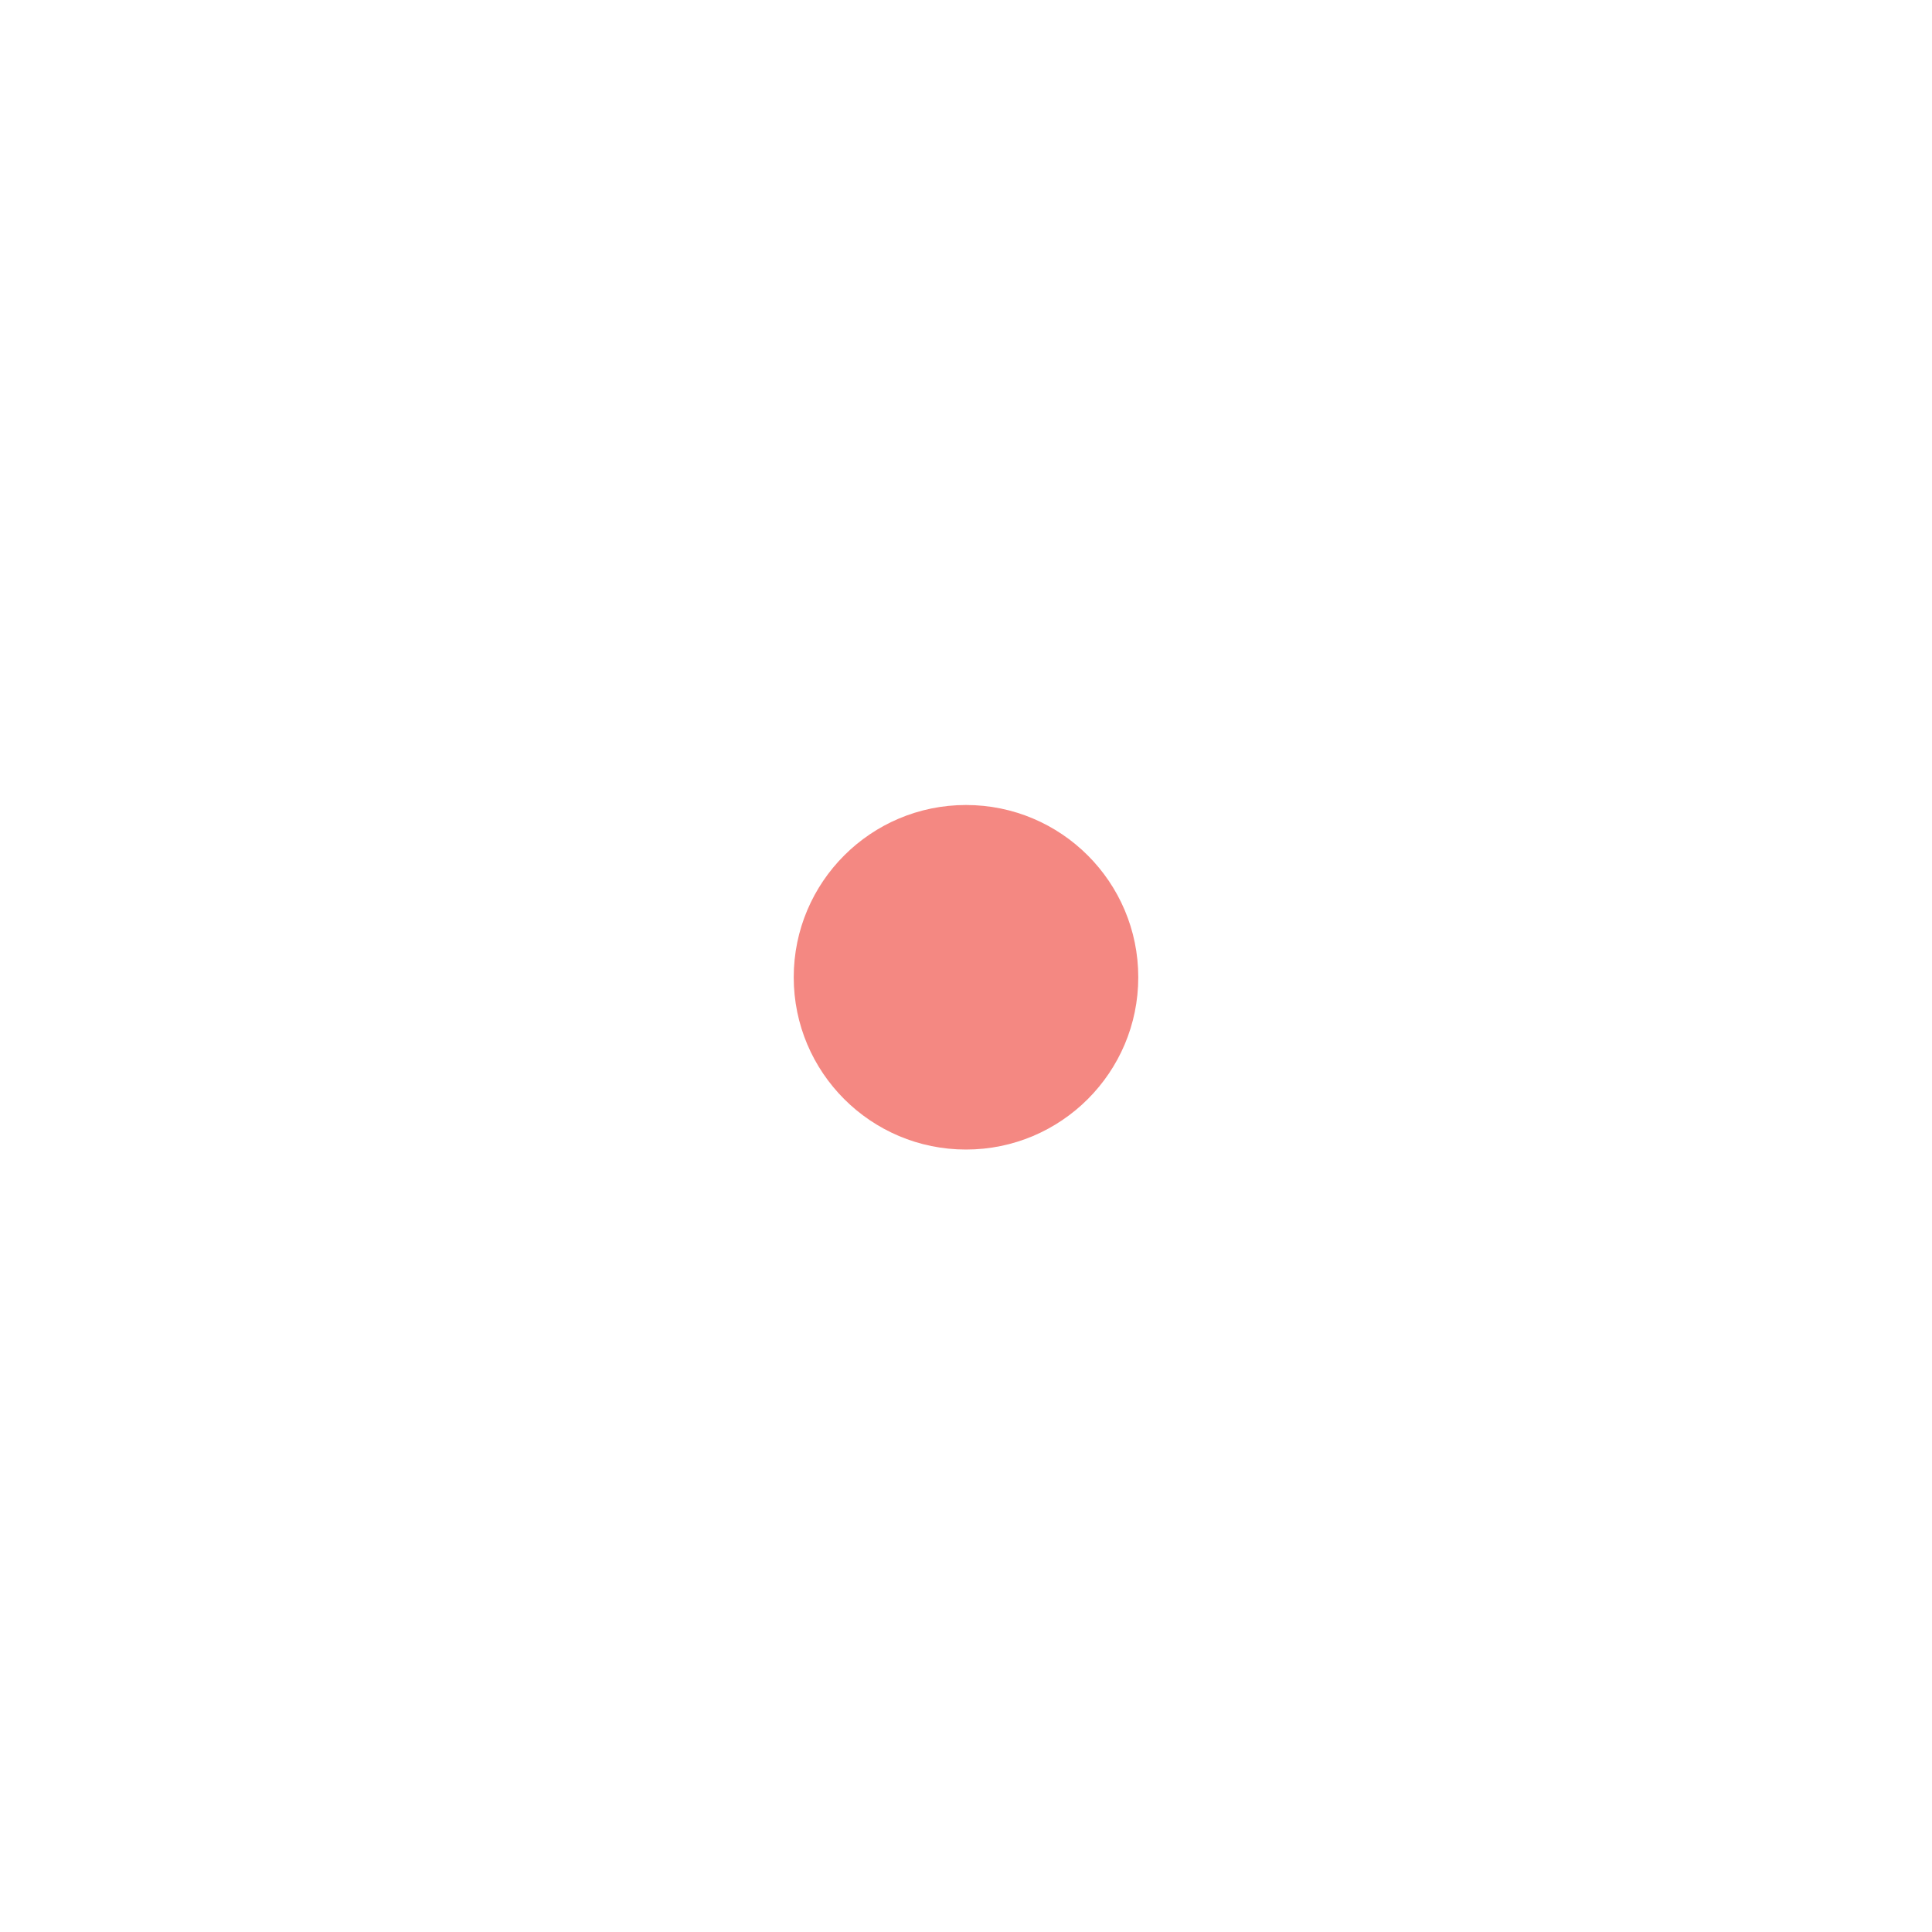
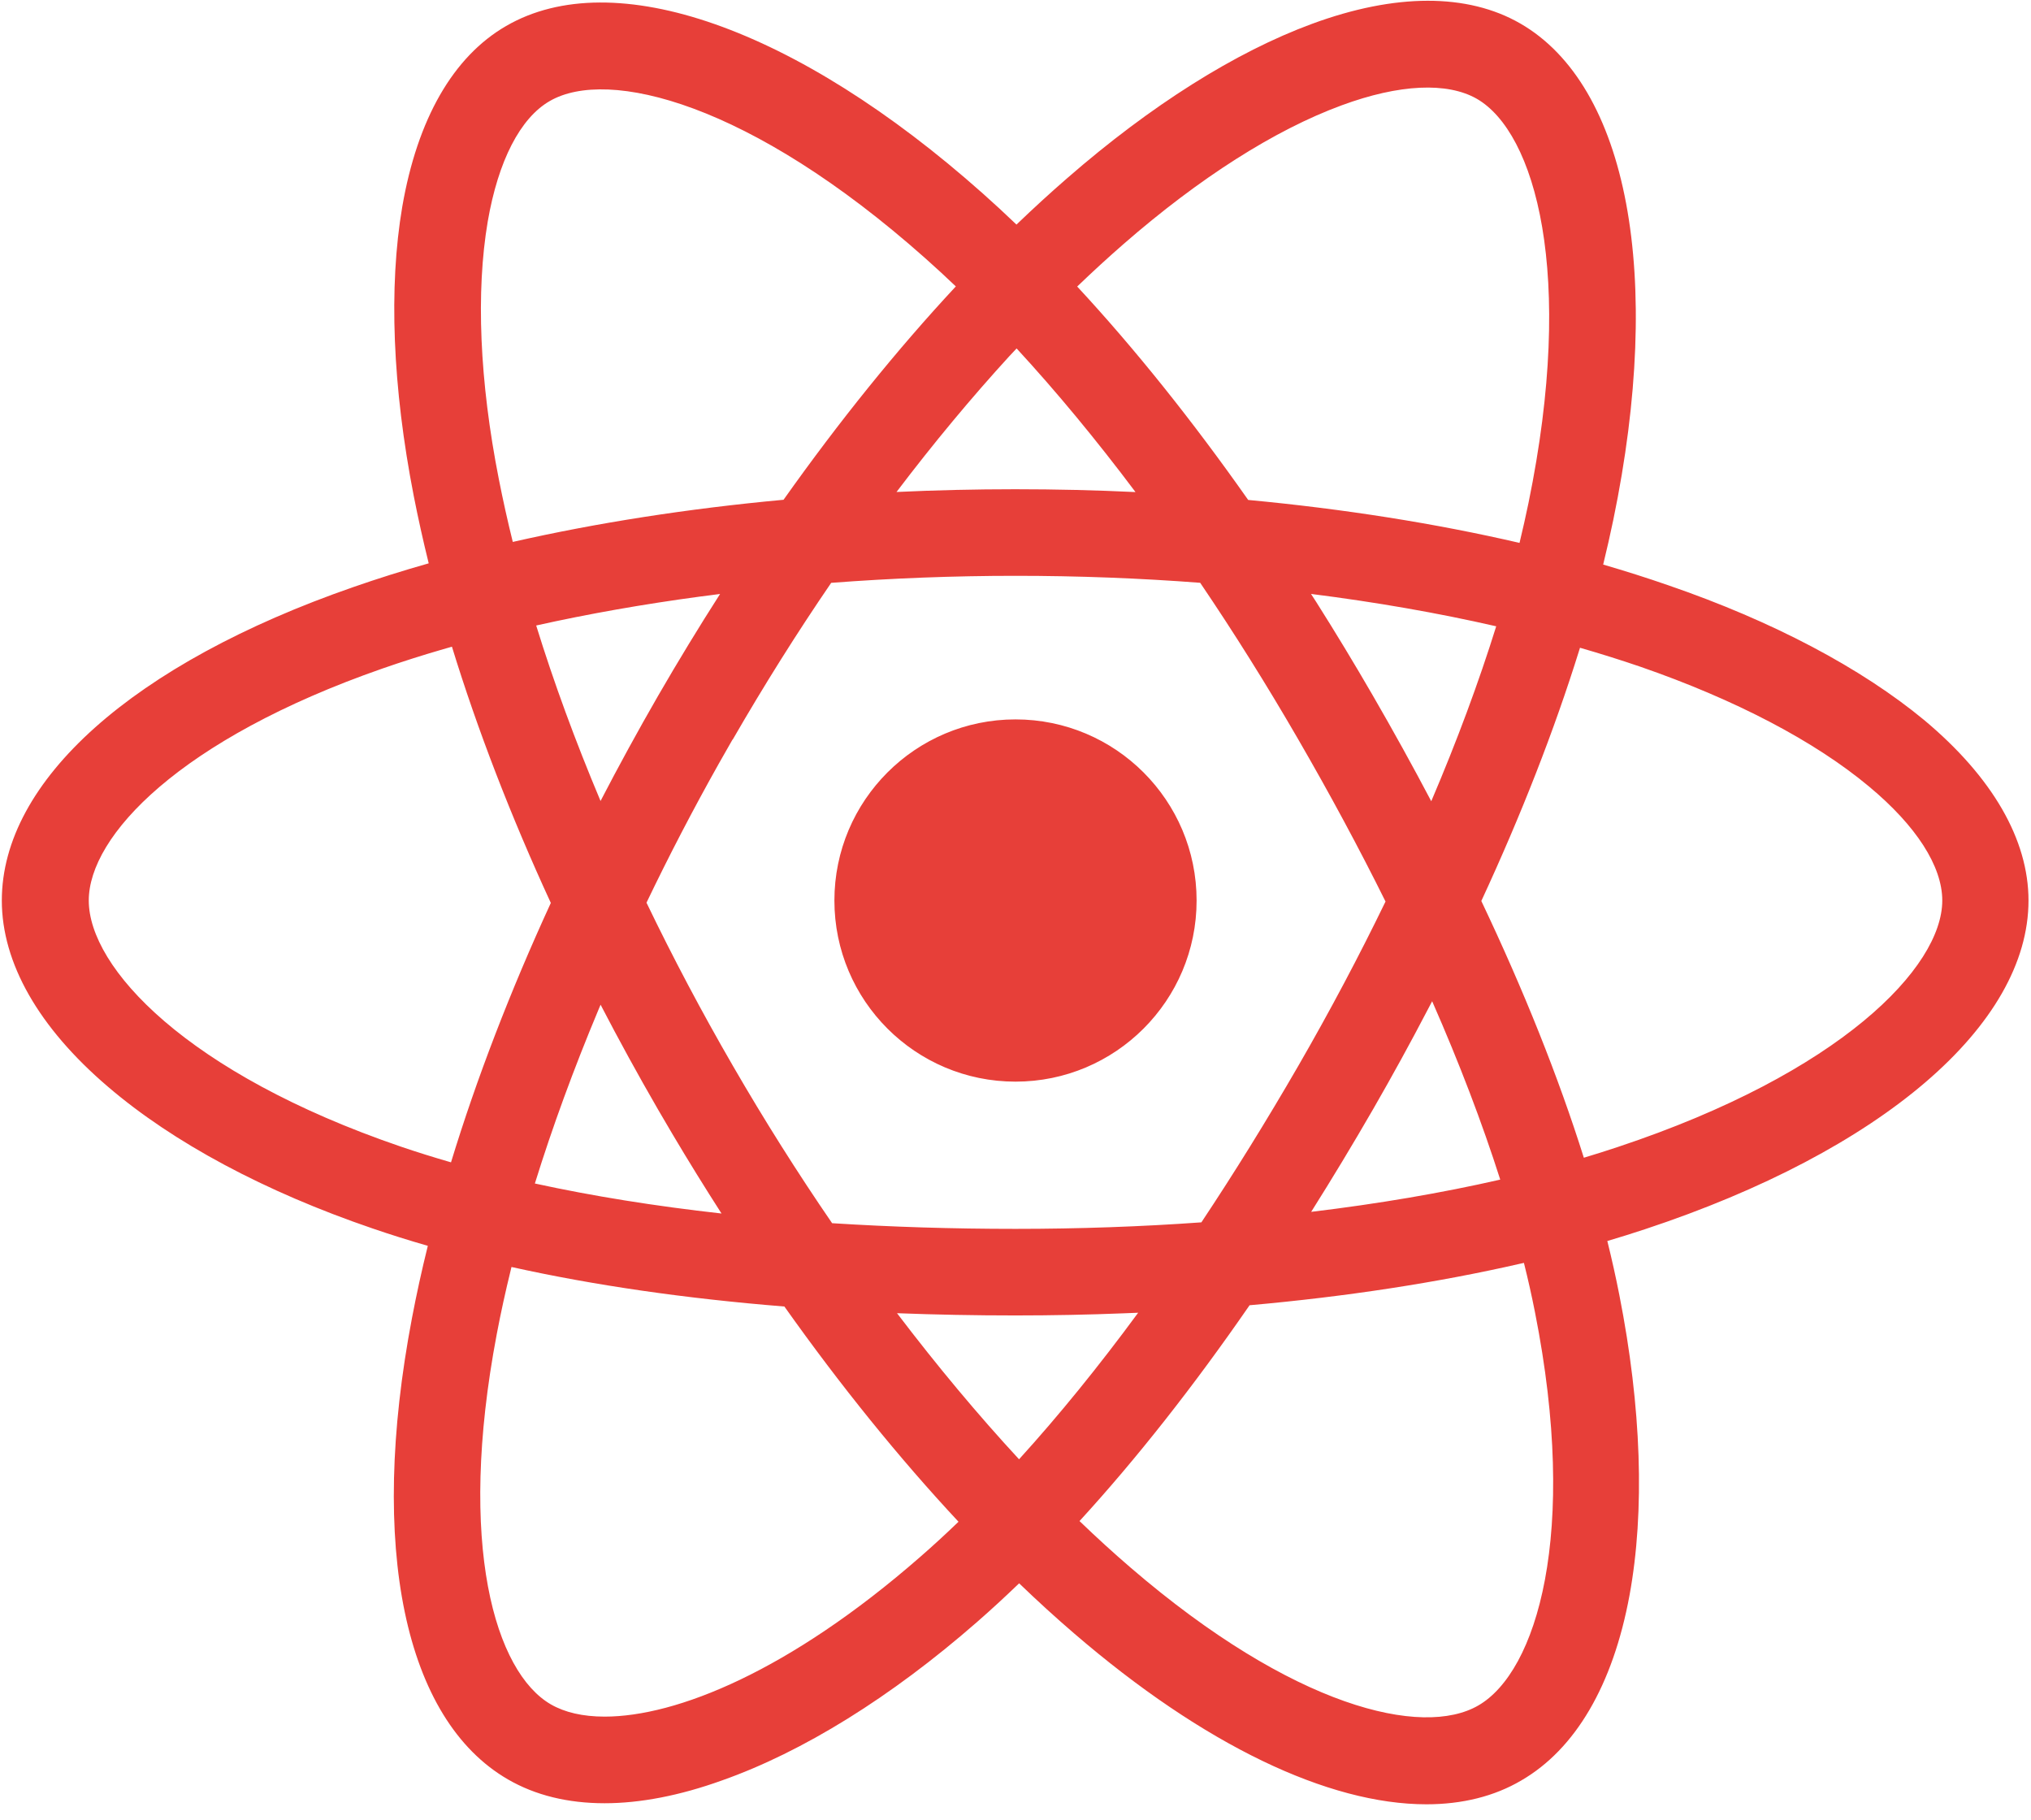
- <svg xmlns="http://www.w3.org/2000/svg" width="48" height="48" viewBox="0 0 48 48">
-   <defs>
-     <filter id="spa-react-a">
-       <feColorMatrix in="SourceGraphic" values="0 0 0 0 0.906 0 0 0 0 0.247 0 0 0 0 0.224 0 0 0 1 0" />
-     </filter>
-     <filter id="spa-react-b">
-       <feColorMatrix in="SourceGraphic" values="0 0 0 0 0.906 0 0 0 0 0.247 0 0 0 0 0.224 0 0 0 1 0" />
-     </filter>
-   </defs>
-   <g fill="none" fill-rule="evenodd">
-     <g filter="url(#spa-react-a)" transform="translate(0 3)">
-       <circle cx="24" cy="21.28" r="4.28" fill-rule="nonzero" />
-       <path fill-rule="nonzero" d="M24,31.085 C17.989,31.085 12.737,30.377 8.807,29.03 C6.258,28.161 4.092,27.001 2.549,25.68 C0.912,24.281 0.043,22.755 0.043,21.28 C0.043,18.45 3.146,15.679 8.355,13.871 C12.618,12.388 18.177,11.561 23.991,11.561 C29.704,11.561 35.186,12.362 39.423,13.829 C41.904,14.681 43.993,15.79 45.476,17.017 C47.088,18.364 47.94,19.839 47.94,21.28 C47.94,24.222 44.47,27.197 38.877,29.047 C34.921,30.36 29.636,31.085 24,31.085 Z M24,13.607 C18.484,13.607 13.027,14.409 9.037,15.798 C4.246,17.469 2.097,19.754 2.097,21.28 C2.097,22.866 4.408,25.364 9.472,27.095 C13.189,28.365 18.22,29.039 24,29.039 C29.422,29.039 34.478,28.357 38.238,27.103 C43.498,25.356 45.903,22.858 45.903,21.28 C45.903,20.47 45.289,19.515 44.172,18.586 C42.885,17.512 41.009,16.531 38.767,15.756 C34.734,14.374 29.491,13.607 24,13.607 Z" />
-       <path fill-rule="nonzero" d="M14.289,42.612 C13.42,42.612 12.652,42.424 12.004,42.049 C9.557,40.634 8.705,36.558 9.736,31.145 C10.58,26.703 12.644,21.485 15.551,16.446 C18.407,11.501 21.834,7.153 25.219,4.212 C27.197,2.49 29.201,1.228 31.008,0.563 C32.978,-0.162 34.683,-0.162 35.928,0.554 C38.477,2.021 39.321,6.522 38.127,12.286 C37.283,16.378 35.271,21.314 32.458,26.2 C29.456,31.4 26.217,35.595 23.088,38.332 C21.059,40.105 18.97,41.401 17.06,42.075 C16.063,42.433 15.125,42.612 14.289,42.612 Z M16.429,16.958 L17.316,17.469 C14.562,22.244 12.524,27.368 11.74,31.528 C10.794,36.516 11.706,39.517 13.019,40.276 C13.343,40.463 13.769,40.566 14.289,40.566 C15.986,40.566 18.654,39.491 21.741,36.797 C24.699,34.214 27.794,30.19 30.684,25.185 C33.395,20.487 35.322,15.764 36.124,11.885 C37.24,6.454 36.277,3.129 34.904,2.336 C34.205,1.935 33.071,1.987 31.707,2.49 C30.13,3.069 28.348,4.203 26.558,5.763 C23.344,8.56 20.061,12.72 17.316,17.478 L16.429,16.958 Z" />
-       <path fill-rule="nonzero" d="M33.711,42.637 C31.392,42.637 28.45,41.239 25.381,38.596 C21.954,35.646 18.467,31.255 15.551,26.217 L15.551,26.217 C12.686,21.272 10.64,16.131 9.779,11.723 C9.276,9.148 9.182,6.787 9.506,4.885 C9.864,2.813 10.708,1.339 11.962,0.614 C14.502,-0.861 18.825,0.656 23.224,4.57 C26.345,7.341 29.618,11.552 32.44,16.429 C35.45,21.63 37.471,26.532 38.272,30.607 C38.792,33.25 38.877,35.706 38.511,37.701 C38.119,39.824 37.232,41.333 35.953,42.075 C35.314,42.45 34.555,42.637 33.711,42.637 Z M17.324,25.194 C20.087,29.968 23.514,34.291 26.72,37.044 C30.565,40.352 33.617,41.069 34.939,40.301 C36.311,39.508 37.317,36.26 36.277,31.008 C35.51,27.155 33.574,22.465 30.676,17.461 C27.956,12.763 24.827,8.73 21.869,6.104 C17.725,2.421 14.366,1.594 12.993,2.387 C12.294,2.788 11.774,3.802 11.527,5.235 C11.245,6.889 11.331,9.003 11.791,11.331 C12.61,15.517 14.571,20.436 17.324,25.194 L17.324,25.194 Z" />
-     </g>
-     <g filter="url(#spa-react-b)">
-       <g transform="translate(.043 3.018)">
-         <circle cx="23.957" cy="21.262" r="4.28" fill="#00D8FF" fill-rule="nonzero" />
-         <path fill-rule="nonzero" d="M23.957,31.067 C17.947,31.067 12.695,30.359 8.764,29.012 C6.215,28.142 4.05,26.983 2.507,25.661 C0.87,24.263 2.13162821e-14,22.737 2.13162821e-14,21.262 C2.13162821e-14,18.432 3.103,15.661 8.313,13.853 C12.575,12.37 18.134,11.543 23.949,11.543 C29.661,11.543 35.143,12.344 39.38,13.811 C41.861,14.663 43.95,15.772 45.434,16.999 C47.045,18.346 47.898,19.821 47.898,21.262 C47.898,24.204 44.428,27.179 38.835,29.029 C34.879,30.342 29.593,31.067 23.957,31.067 Z M23.957,13.589 C18.441,13.589 12.985,14.39 8.995,15.78 C4.203,17.451 2.055,19.736 2.055,21.262 C2.055,22.848 4.365,25.346 9.429,27.077 C13.147,28.347 18.177,29.021 23.957,29.021 C29.38,29.021 34.436,28.339 38.195,27.085 C43.456,25.337 45.86,22.839 45.86,21.262 C45.86,20.452 45.246,19.497 44.129,18.568 C42.842,17.494 40.966,16.513 38.724,15.737 C34.691,14.356 29.448,13.589 23.957,13.589 Z" />
-         <path fill-rule="nonzero" d="M14.247,42.594 C13.377,42.594 12.61,42.406 11.962,42.031 C9.515,40.616 8.662,36.54 9.694,31.126 C10.538,26.685 12.601,21.467 15.508,16.428 C18.364,11.483 21.792,7.135 25.177,4.194 C27.155,2.471 29.158,1.21 30.966,0.545 C32.935,-0.18 34.64,-0.18 35.885,0.536 C38.434,2.002 39.278,6.504 38.085,12.268 C37.24,16.36 35.228,21.296 32.415,26.182 C29.414,31.382 26.174,35.577 23.045,38.314 C21.016,40.087 18.927,41.383 17.017,42.056 C16.02,42.415 15.082,42.594 14.247,42.594 Z M16.387,16.94 L17.273,17.451 C14.519,22.226 12.482,27.35 11.697,31.51 C10.751,36.498 11.663,39.499 12.976,40.258 C13.3,40.445 13.726,40.547 14.247,40.547 C15.943,40.547 18.612,39.473 21.698,36.779 C24.656,34.196 27.751,30.172 30.642,25.167 C33.353,20.469 35.28,15.746 36.081,11.867 C37.198,6.436 36.234,3.111 34.862,2.318 C34.163,1.917 33.029,1.968 31.665,2.471 C30.087,3.051 28.306,4.185 26.515,5.745 C23.301,8.542 20.018,12.702 17.273,17.46 L16.387,16.94 Z" />
-         <path fill-rule="nonzero" d="M33.668,42.619 C31.349,42.619 28.408,41.221 25.339,38.578 C21.911,35.628 18.424,31.237 15.508,26.199 L15.508,26.199 C12.644,21.254 10.598,16.113 9.736,11.705 C9.233,9.13 9.14,6.768 9.464,4.867 C9.822,2.795 10.666,1.32 11.919,0.596 C14.46,-0.879 18.782,0.638 23.182,4.552 C26.302,7.323 29.576,11.534 32.398,16.411 C35.407,21.612 37.428,26.514 38.229,30.589 C38.75,33.232 38.835,35.688 38.468,37.683 C38.076,39.806 37.189,41.315 35.91,42.056 C35.271,42.432 34.512,42.619 33.668,42.619 Z M17.282,25.175 C20.044,29.95 23.471,34.272 26.677,37.026 C30.522,40.334 33.574,41.05 34.896,40.283 C36.269,39.49 37.275,36.242 36.234,30.99 C35.467,27.136 33.532,22.447 30.633,17.443 C27.913,12.745 24.784,8.712 21.826,6.086 C17.682,2.403 14.323,1.576 12.951,2.369 C12.252,2.77 11.731,3.784 11.484,5.217 C11.203,6.871 11.288,8.985 11.748,11.313 C12.567,15.499 14.528,20.418 17.282,25.175 L17.282,25.175 Z" />
-       </g>
-     </g>
-   </g>
+ <svg xmlns="http://www.w3.org/2000/svg" width="48" height="43" viewBox="0 0 48 43">
+   <path fill="#E73F39" d="M35.885,0.536 C38.434,2.002 39.278,6.504 38.085,12.268 C38.013,12.614 37.933,12.966 37.846,13.323 C38.372,13.477 38.885,13.639 39.38,13.811 C41.861,14.663 43.95,15.772 45.434,16.999 C47.045,18.346 47.898,19.821 47.898,21.262 C47.898,24.204 44.428,27.179 38.835,29.029 C38.545,29.125 38.248,29.218 37.944,29.308 C38.052,29.743 38.147,30.171 38.229,30.589 C38.75,33.232 38.835,35.688 38.468,37.683 C38.076,39.806 37.189,41.315 35.91,42.056 C35.271,42.432 34.512,42.619 33.668,42.619 C31.349,42.619 28.408,41.221 25.339,38.578 C24.907,38.207 24.475,37.813 24.043,37.397 C23.709,37.718 23.377,38.024 23.045,38.314 C21.016,40.087 18.927,41.383 17.017,42.056 C16.02,42.415 15.082,42.594 14.247,42.594 C13.377,42.594 12.61,42.406 11.962,42.031 C9.515,40.616 8.662,36.54 9.694,31.126 C9.8,30.57 9.924,30.001 10.068,29.422 C9.619,29.293 9.184,29.156 8.764,29.012 C6.215,28.142 4.05,26.983 2.507,25.661 C0.87,24.263 -3.07522896e-11,22.737 -3.07522896e-11,21.262 C-3.07522896e-11,18.432 3.103,15.661 8.313,13.853 C8.882,13.655 9.475,13.468 10.089,13.294 C9.956,12.755 9.838,12.225 9.736,11.705 C9.233,9.13 9.14,6.768 9.464,4.867 C9.822,2.795 10.666,1.32 11.919,0.596 C14.46,-0.879 18.782,0.638 23.182,4.552 C23.447,4.787 23.713,5.033 23.98,5.289 C24.379,4.906 24.778,4.54 25.177,4.194 C27.155,2.471 29.158,1.21 30.966,0.545 C32.935,-0.18 34.64,-0.18 35.885,0.536 Z M35.973,29.825 L35.896,29.842 C33.94,30.29 31.778,30.622 29.489,30.826 C28.164,32.745 26.815,34.457 25.47,35.926 C25.875,36.316 26.278,36.683 26.677,37.026 C30.522,40.334 33.574,41.05 34.896,40.283 C36.269,39.49 37.275,36.242 36.234,30.99 C36.159,30.61 36.072,30.221 35.973,29.825 Z M12.045,29.922 L12.033,29.973 C11.904,30.498 11.791,31.011 11.697,31.51 C10.751,36.498 11.663,39.499 12.976,40.258 C13.3,40.445 13.726,40.547 14.247,40.547 C15.943,40.547 18.612,39.473 21.698,36.779 C22.001,36.515 22.305,36.236 22.61,35.942 C21.205,34.436 19.819,32.723 18.495,30.856 C16.159,30.668 13.995,30.355 12.045,29.922 Z M26.856,31.003 L26.53,31.016 C25.683,31.05 24.824,31.067 23.957,31.067 C23.004,31.067 22.07,31.049 21.157,31.014 C22.102,32.257 23.071,33.418 24.041,34.466 C24.978,33.435 25.92,32.276 26.856,31.003 Z M23.957,13.589 C22.492,13.589 21.032,13.646 19.601,13.755 C18.793,14.936 18.014,16.176 17.273,17.46 L17.27,17.457 L16.946,18.026 C16.336,19.111 15.764,20.212 15.236,21.313 C15.856,22.601 16.54,23.894 17.282,25.175 C18.02,26.452 18.806,27.696 19.623,28.887 C21.011,28.975 22.459,29.021 23.957,29.021 C25.456,29.021 26.927,28.969 28.35,28.867 C29.123,27.705 29.889,26.469 30.642,25.167 C31.391,23.869 32.08,22.569 32.702,21.286 C32.08,20.032 31.389,18.748 30.633,17.443 C29.889,16.158 29.115,14.924 28.322,13.754 C26.897,13.645 25.436,13.589 23.957,13.589 Z M14.151,23.724 L14.1,23.845 C13.515,25.242 13.01,26.621 12.598,27.949 C13.961,28.246 15.437,28.483 17.009,28.658 C16.614,28.043 16.226,27.416 15.847,26.777 L15.508,26.199 C15.033,25.378 14.58,24.551 14.151,23.724 Z M33.804,23.642 L33.702,23.836 C33.295,24.617 32.865,25.4 32.415,26.182 C31.931,27.021 31.44,27.834 30.945,28.619 C32.526,28.429 34.026,28.174 35.413,27.857 C34.985,26.515 34.447,25.105 33.804,23.642 Z M10.638,15.264 L10.432,15.323 C9.935,15.467 9.455,15.62 8.995,15.78 C4.203,17.451 2.055,19.736 2.055,21.262 C2.055,22.848 4.365,25.346 9.429,27.077 C9.811,27.207 10.207,27.331 10.616,27.449 C11.219,25.473 12.015,23.407 12.975,21.319 C12.026,19.26 11.239,17.22 10.638,15.264 Z M37.298,15.289 L37.28,15.347 C36.693,17.232 35.913,19.23 34.966,21.273 C35.974,23.395 36.788,25.431 37.389,27.34 C37.664,27.257 37.933,27.173 38.195,27.085 C43.456,25.337 45.86,22.839 45.86,21.262 C45.86,20.452 45.246,19.497 44.129,18.568 C42.842,17.494 40.966,16.513 38.724,15.737 C38.264,15.58 37.788,15.43 37.298,15.289 Z M23.957,16.982 C26.321,16.982 28.237,18.898 28.237,21.262 C28.237,23.626 26.321,25.542 23.957,25.542 C21.594,25.542 19.677,23.626 19.677,21.262 C19.677,18.898 21.594,16.982 23.957,16.982 Z M30.941,14.017 L31.066,14.21 C31.519,14.926 31.964,15.661 32.398,16.411 C32.886,17.254 33.348,18.09 33.783,18.916 C34.39,17.493 34.905,16.106 35.318,14.782 C33.938,14.466 32.47,14.21 30.941,14.017 Z M16.975,14.018 L16.496,14.08 C15.151,14.261 13.853,14.49 12.629,14.763 C13.045,16.108 13.556,17.499 14.15,18.91 C14.58,18.081 15.033,17.252 15.508,16.428 C15.983,15.607 16.472,14.803 16.975,14.018 Z M31.665,2.471 C30.087,3.051 28.306,4.185 26.515,5.745 C26.149,6.064 25.782,6.4 25.415,6.753 C26.777,8.221 28.139,9.923 29.456,11.796 C31.714,12.008 33.876,12.349 35.869,12.811 C35.946,12.492 36.017,12.176 36.081,11.867 C37.198,6.436 36.234,3.111 34.862,2.318 C34.163,1.917 33.029,1.968 31.665,2.471 Z M12.951,2.369 C12.252,2.77 11.731,3.784 11.484,5.217 C11.203,6.871 11.288,8.985 11.748,11.313 C11.843,11.795 11.952,12.287 12.076,12.788 C14.066,12.336 16.222,12 18.475,11.792 C19.784,9.945 21.155,8.245 22.547,6.75 C22.306,6.52 22.065,6.299 21.826,6.086 C17.682,2.403 14.323,1.576 12.951,2.369 Z M23.983,8.216 L23.812,8.398 C22.911,9.383 22.017,10.458 21.145,11.608 C22.07,11.565 23.006,11.543 23.949,11.543 C24.905,11.543 25.855,11.565 26.793,11.61 C25.865,10.373 24.922,9.234 23.983,8.216 Z" transform="translate(.043 .018)" />
</svg>
